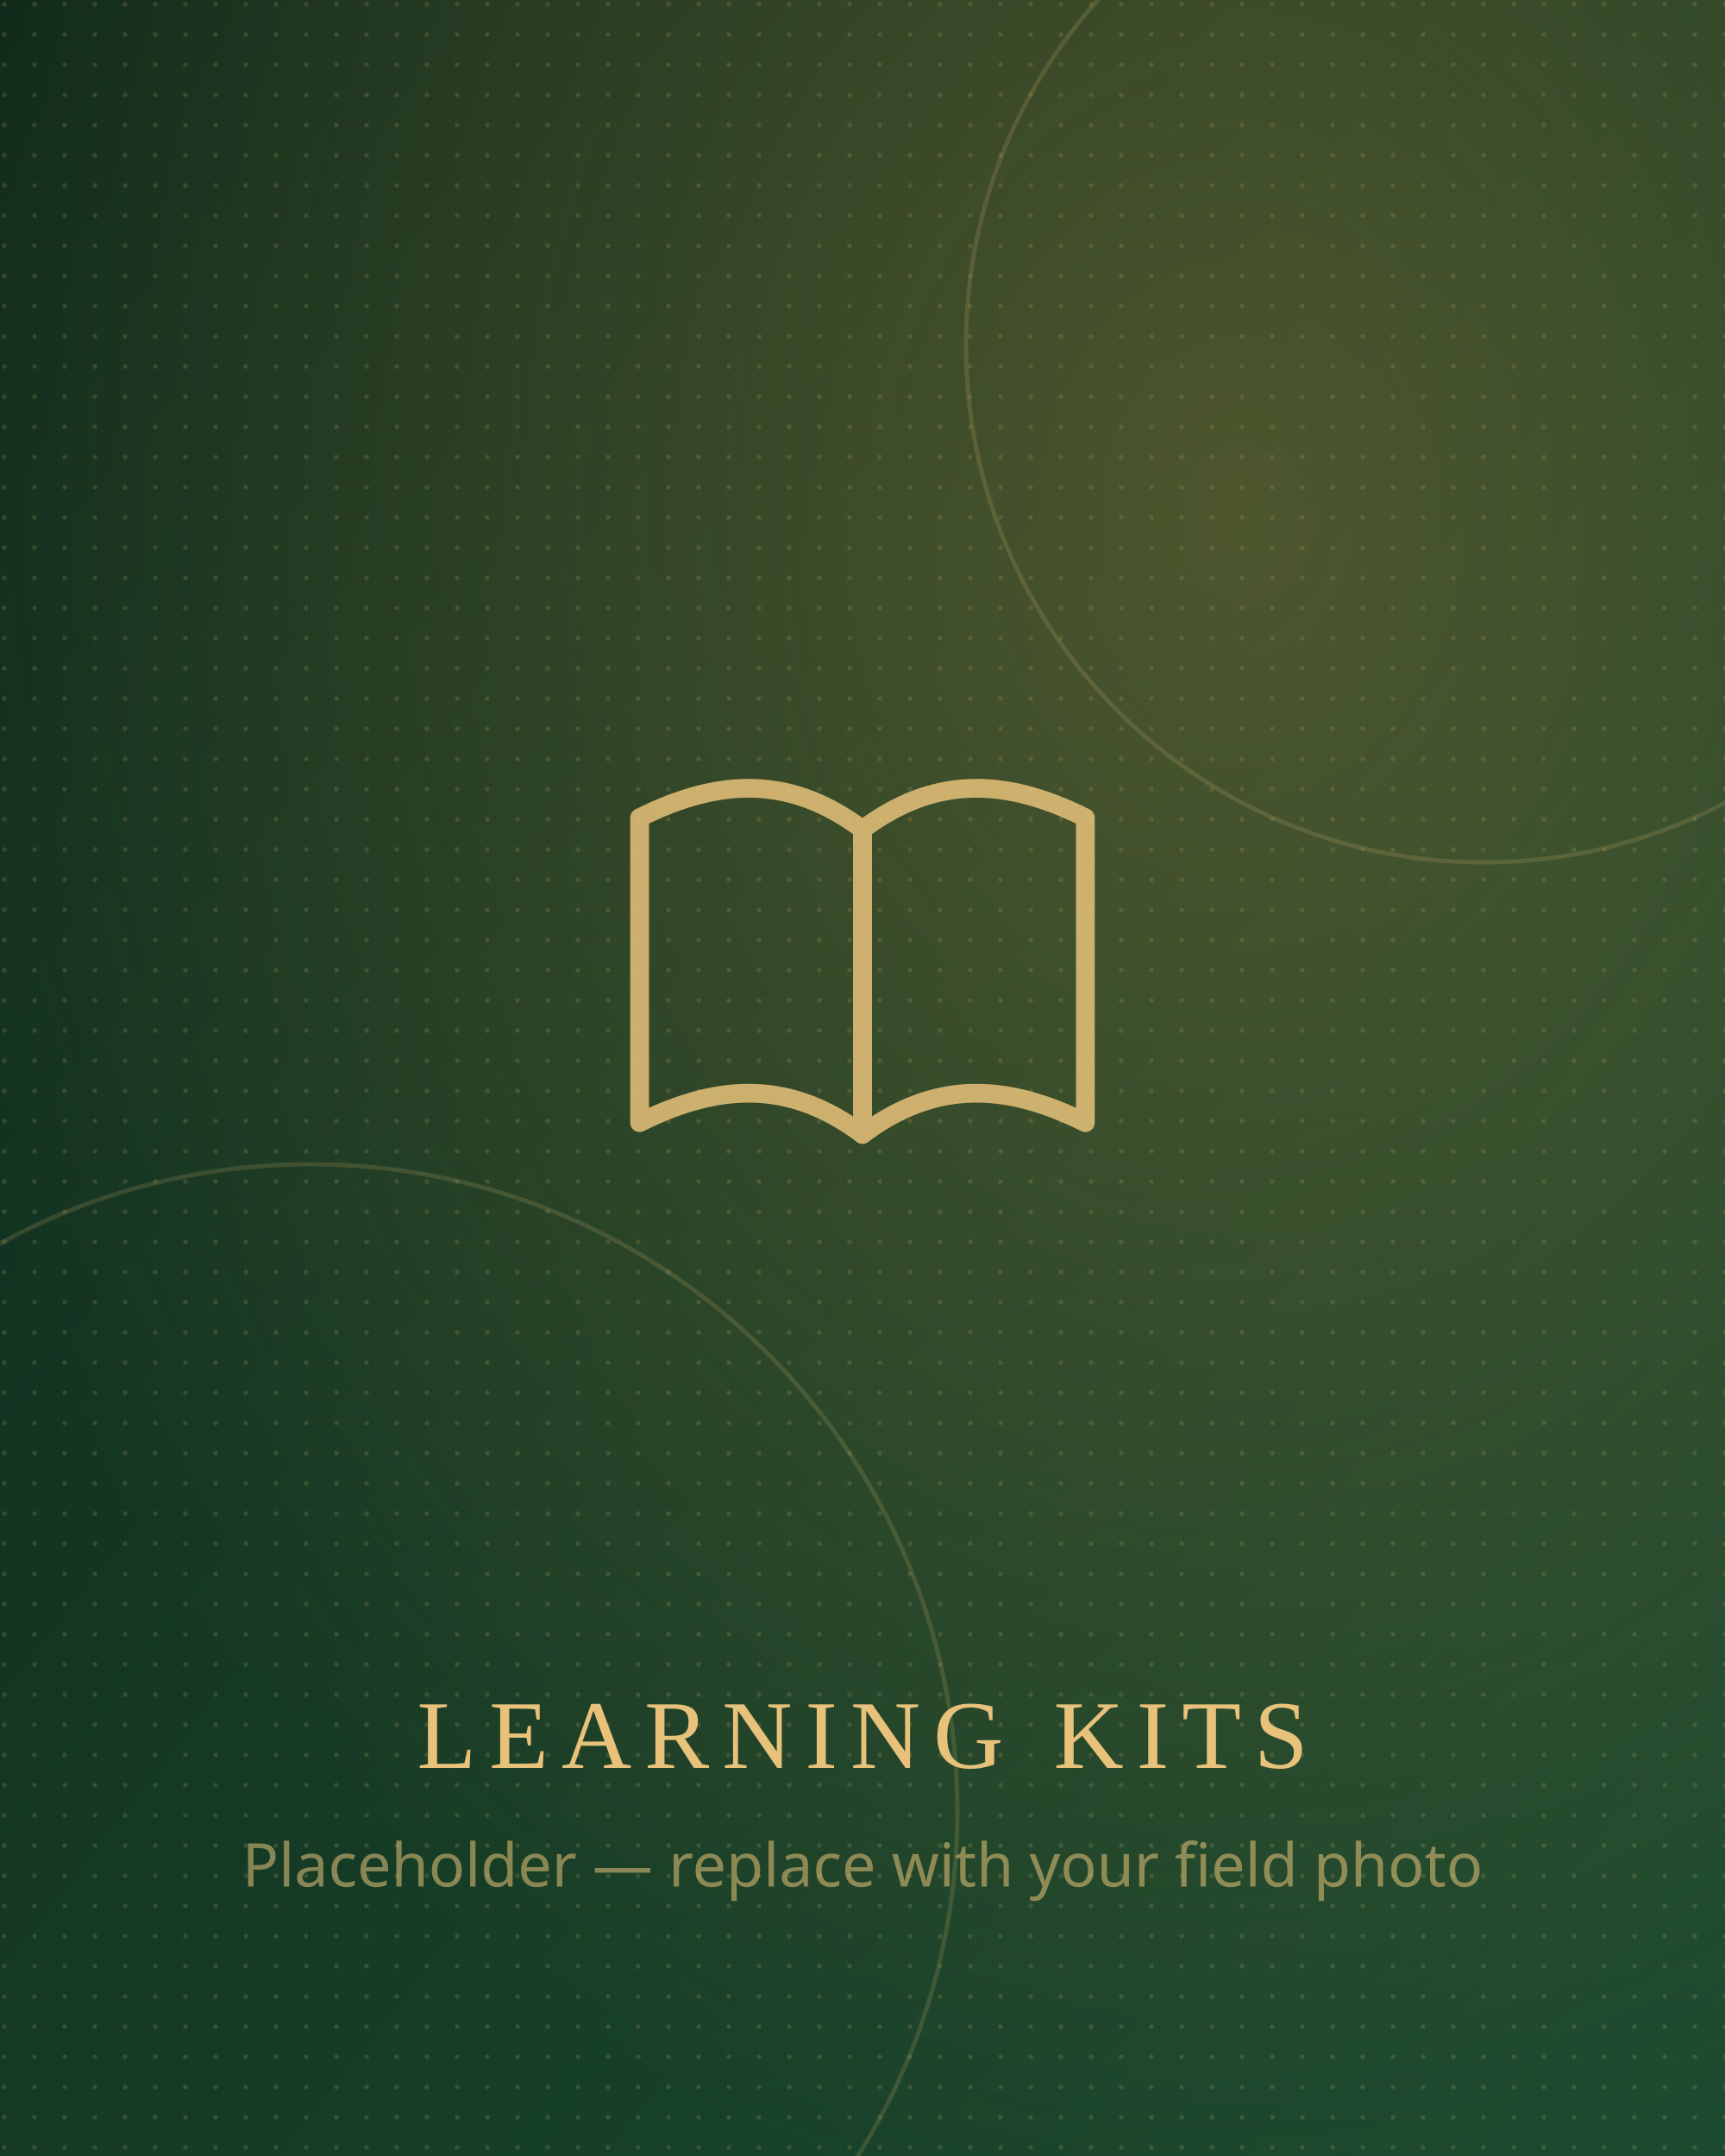
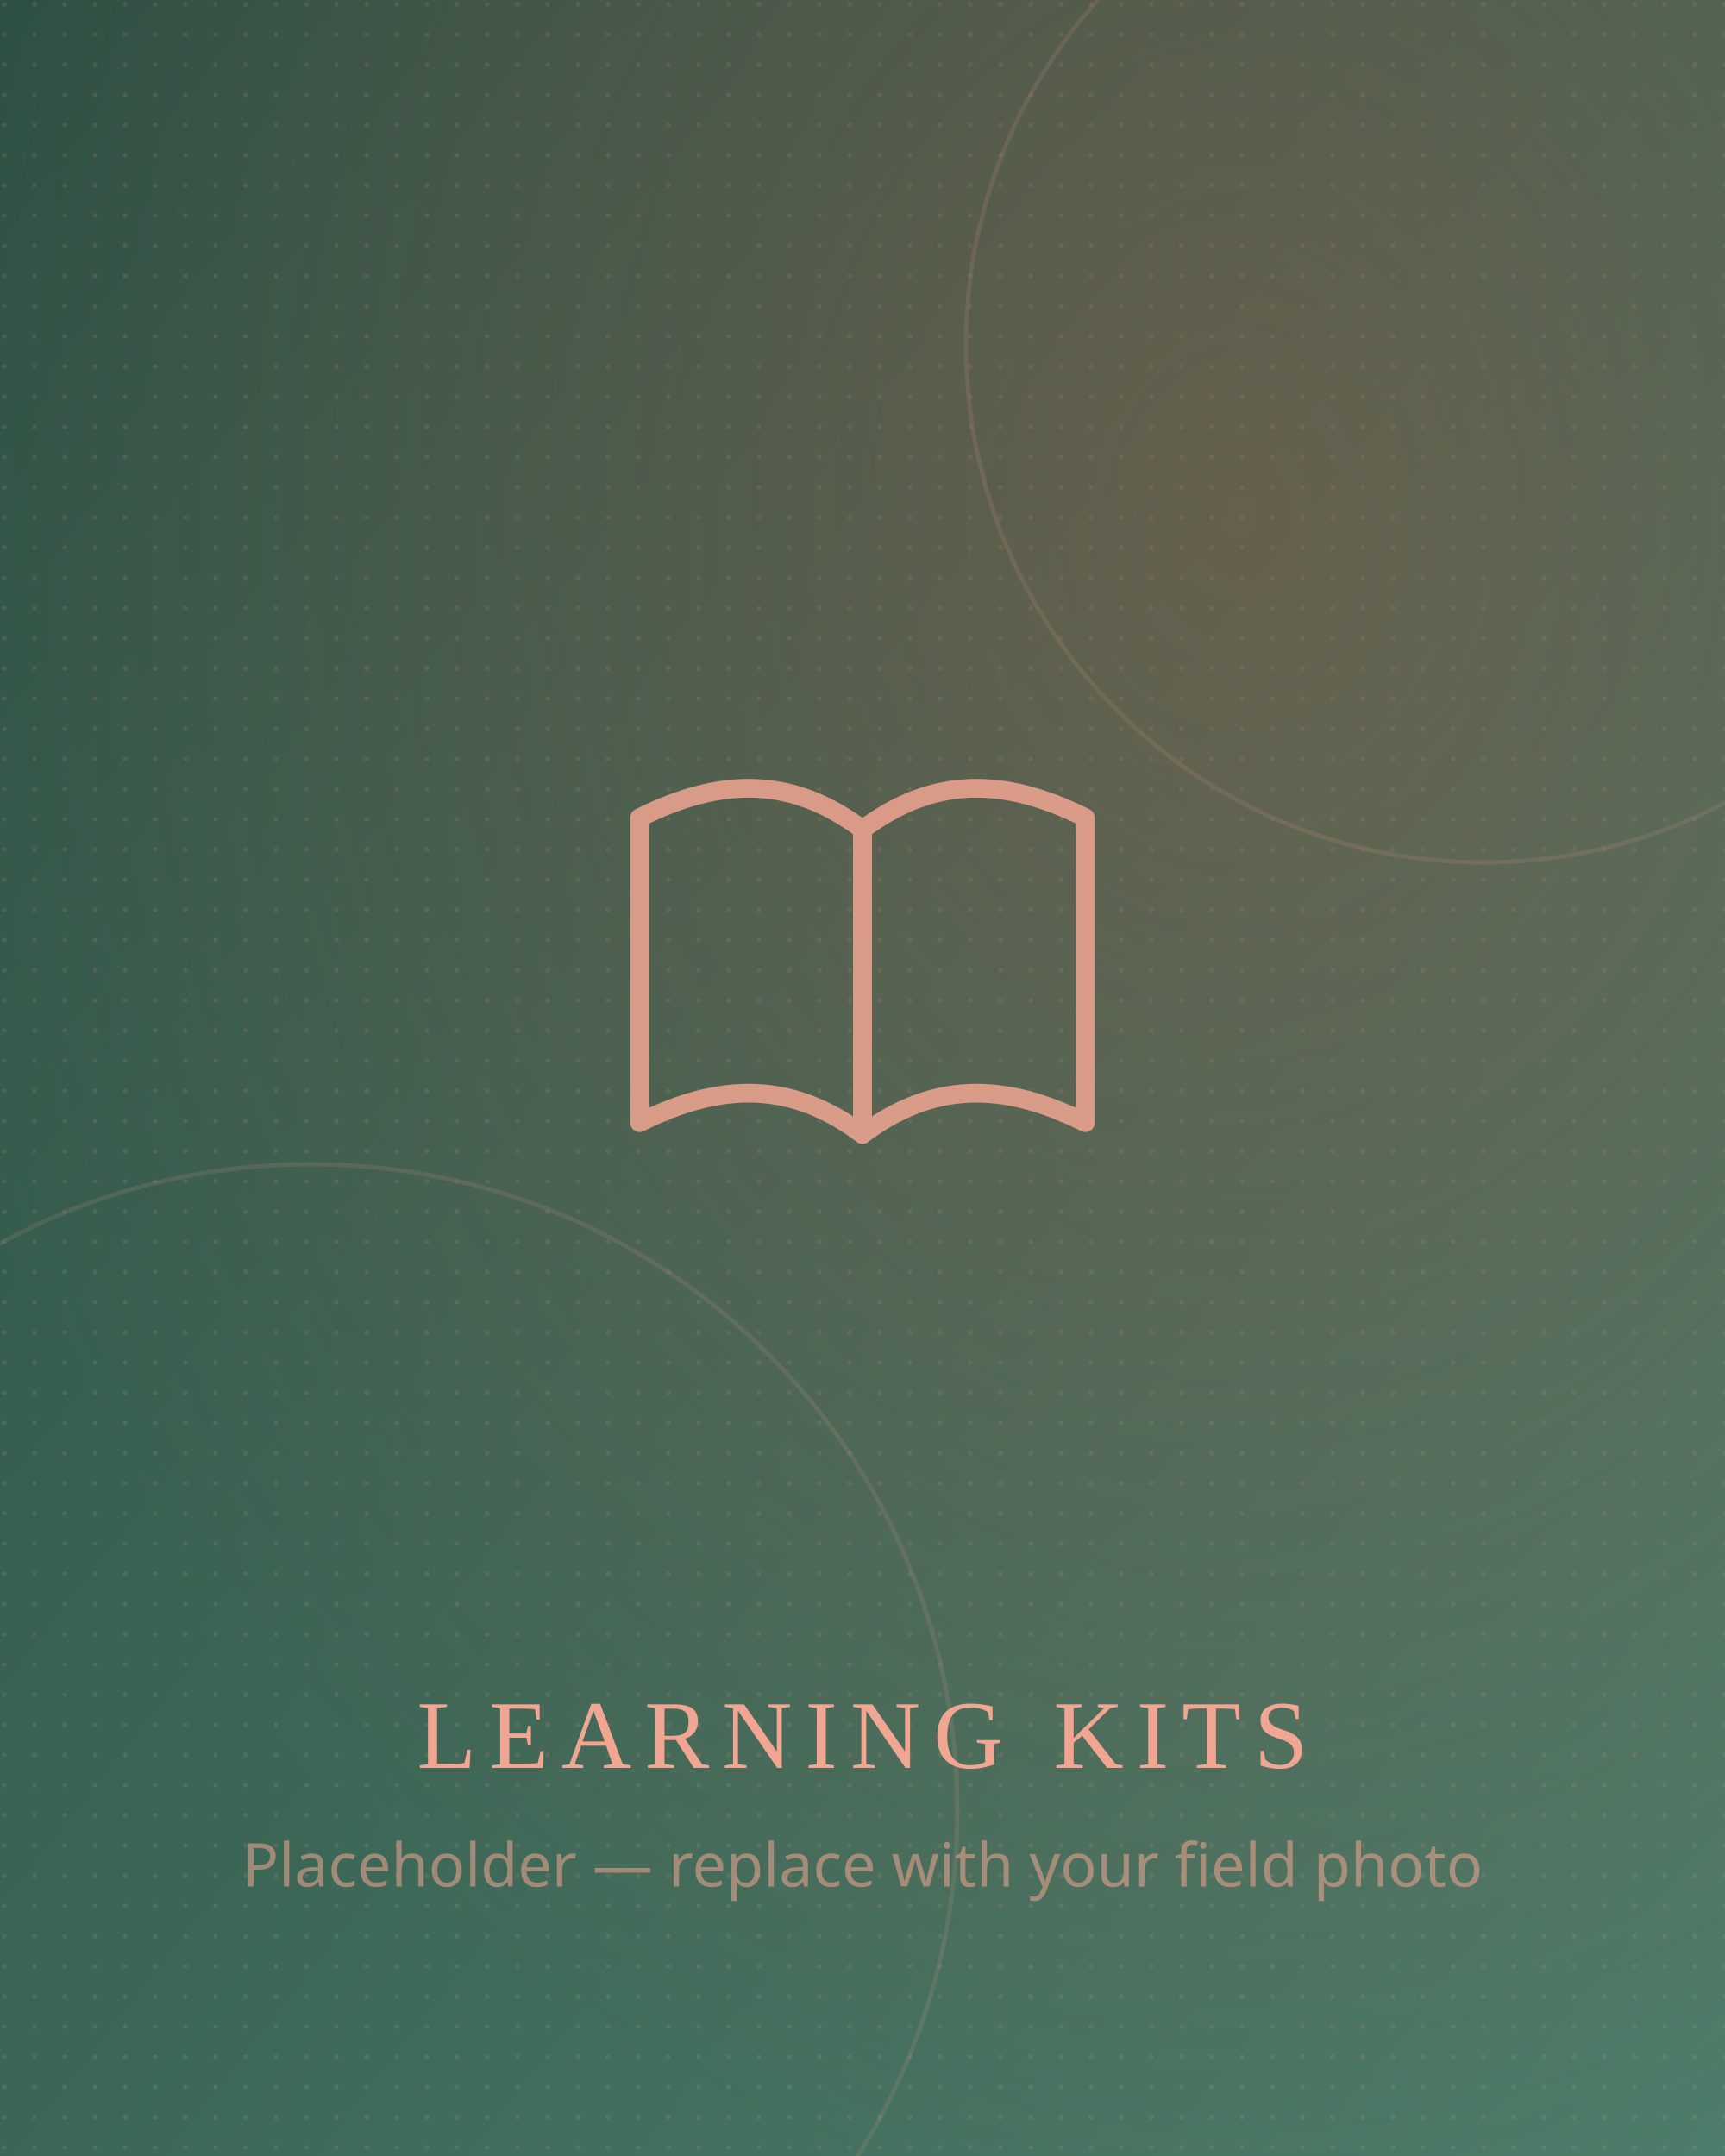
<svg xmlns="http://www.w3.org/2000/svg" width="800" height="1000" viewBox="0 0 800 1000" role="img" aria-label="Learning Kits">
  <defs>
    <linearGradient id="g" x1="0" y1="0" x2="1" y2="1">
-       <stop offset="0" stop-color="#0E2A1B" />
-       <stop offset="1" stop-color="#1B4A2F" />
+       <stop offset="0" stop-color="#2B5043" />
+       <stop offset="1" stop-color="#4C7D6A" />
    </linearGradient>
    <radialGradient id="r" cx="0.72" cy="0.24" r="0.8">
-       <stop offset="0" stop-color="#C89440" stop-opacity="0.32" />
-       <stop offset="1" stop-color="#C89440" stop-opacity="0" />
+       <stop offset="0" stop-color="#C2543C" stop-opacity="0.32" />
+       <stop offset="1" stop-color="#C2543C" stop-opacity="0" />
    </radialGradient>
    <pattern id="d" width="14" height="14" patternUnits="userSpaceOnUse">
-       <circle cx="2" cy="2" r="1.1" fill="rgba(232,194,122,.16)" />
+       <circle cx="2" cy="2" r="1.1" fill="rgba(240,166,146,.13)" />
    </pattern>
  </defs>
  <rect width="800" height="1000" fill="url(#g)" />
  <rect width="800" height="1000" fill="url(#d)" />
  <rect width="800" height="1000" fill="url(#r)" />
-   <g stroke="rgba(232,194,122,.16)" fill="none" stroke-width="2">
+   <g stroke="rgba(240,166,146,.13)" fill="none" stroke-width="2">
    <circle cx="144" cy="840" r="300" />
    <circle cx="688" cy="160" r="240" />
  </g>
  <g transform="translate(264 314) scale(2.72)">
-     <g fill="none" stroke="#E8C27A" stroke-width="3.2" stroke-linecap="round" stroke-linejoin="round" opacity="0.85">
+     <g fill="none" stroke="#F0A692" stroke-width="3.2" stroke-linecap="round" stroke-linejoin="round" opacity="0.85">
      <path d="M12 24c14-7 26-7 38 2v52c-12-9-24-9-38-2z" />
      <path d="M88 24c-14-7-26-7-38 2v52c12-9 24-9 38-2z" />
    </g>
  </g>
  <g transform="translate(400 820)" text-anchor="middle" font-family="Georgia, 'Times New Roman', serif">
-     <text y="0" fill="#E8C27A" font-size="45" letter-spacing="6">LEARNING KITS</text>
-     <text y="55" fill="#E8C27A" opacity=".55" font-size="28" font-family="ui-sans-serif, system-ui, sans-serif">Placeholder — replace with your field photo</text>
+     <text y="0" fill="#F0A692" font-size="45" letter-spacing="6">LEARNING KITS</text>
+     <text y="55" fill="#F0A692" opacity=".55" font-size="28" font-family="ui-sans-serif, system-ui, sans-serif">Placeholder — replace with your field photo</text>
  </g>
</svg>
